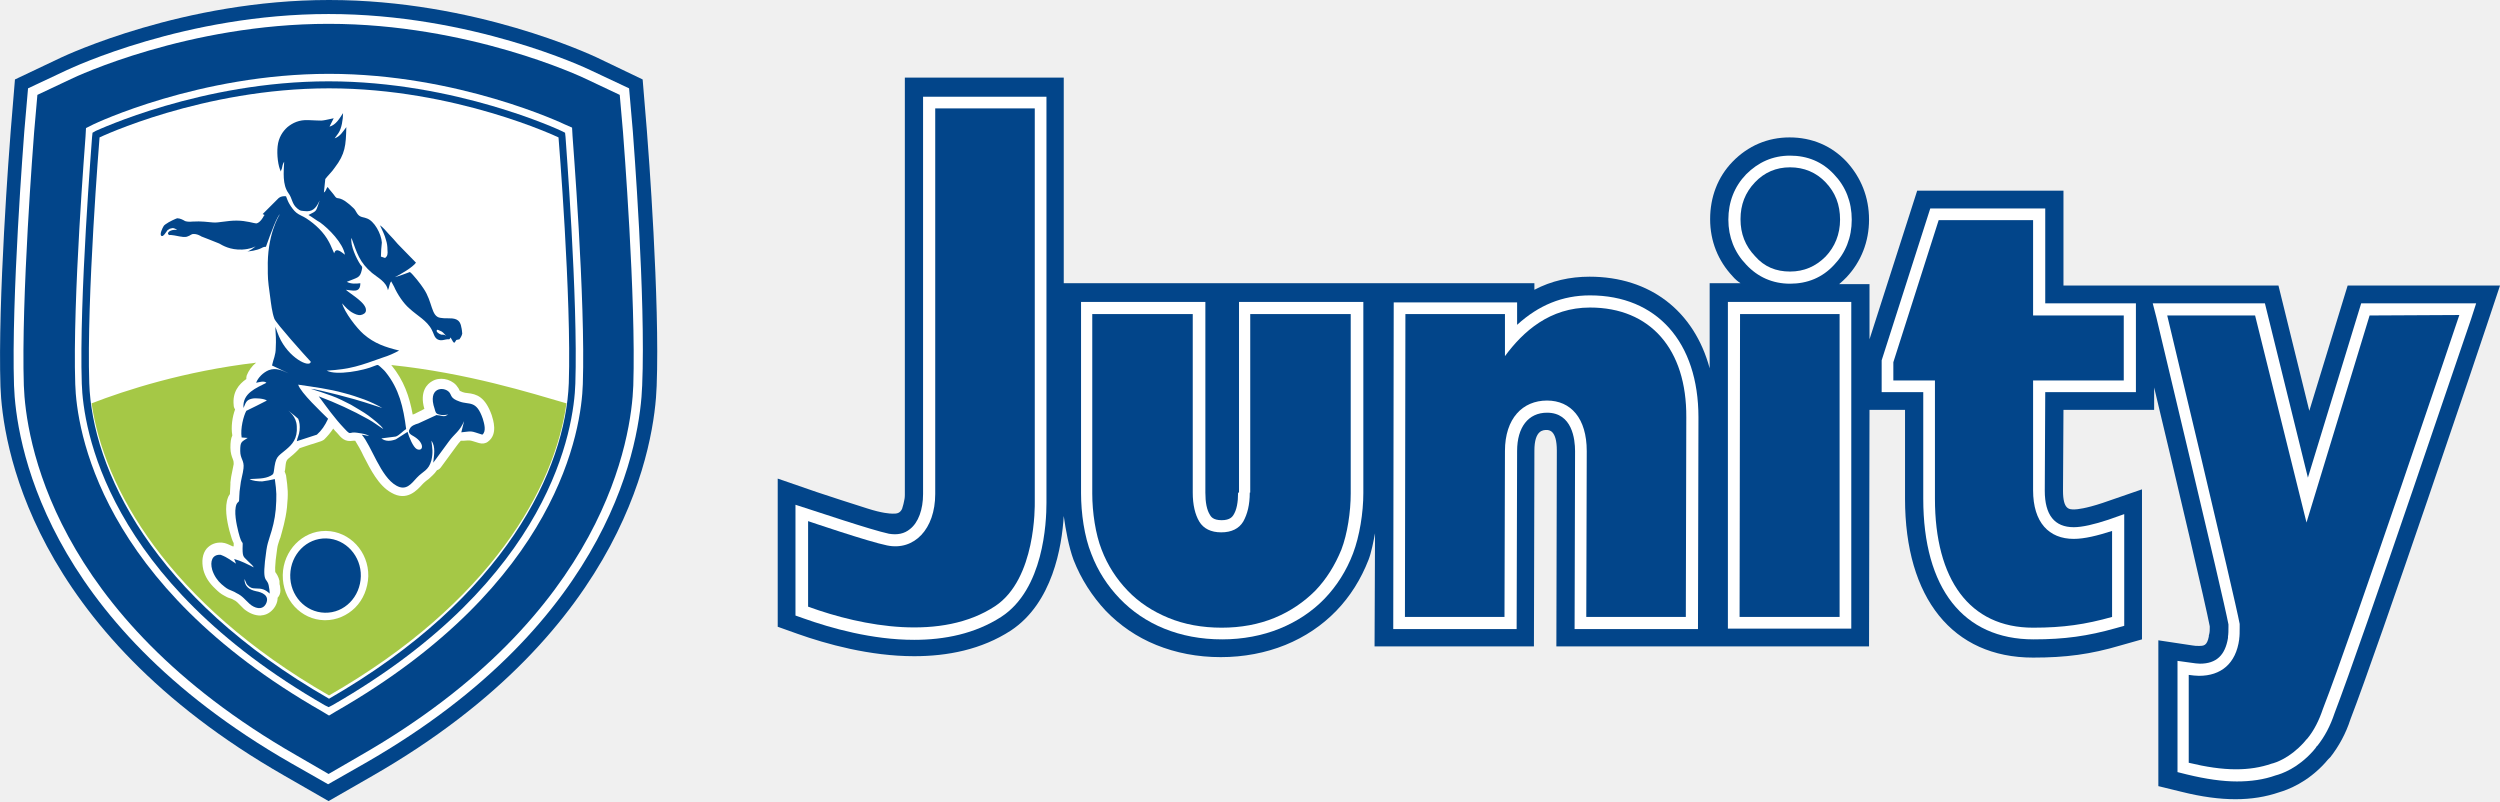
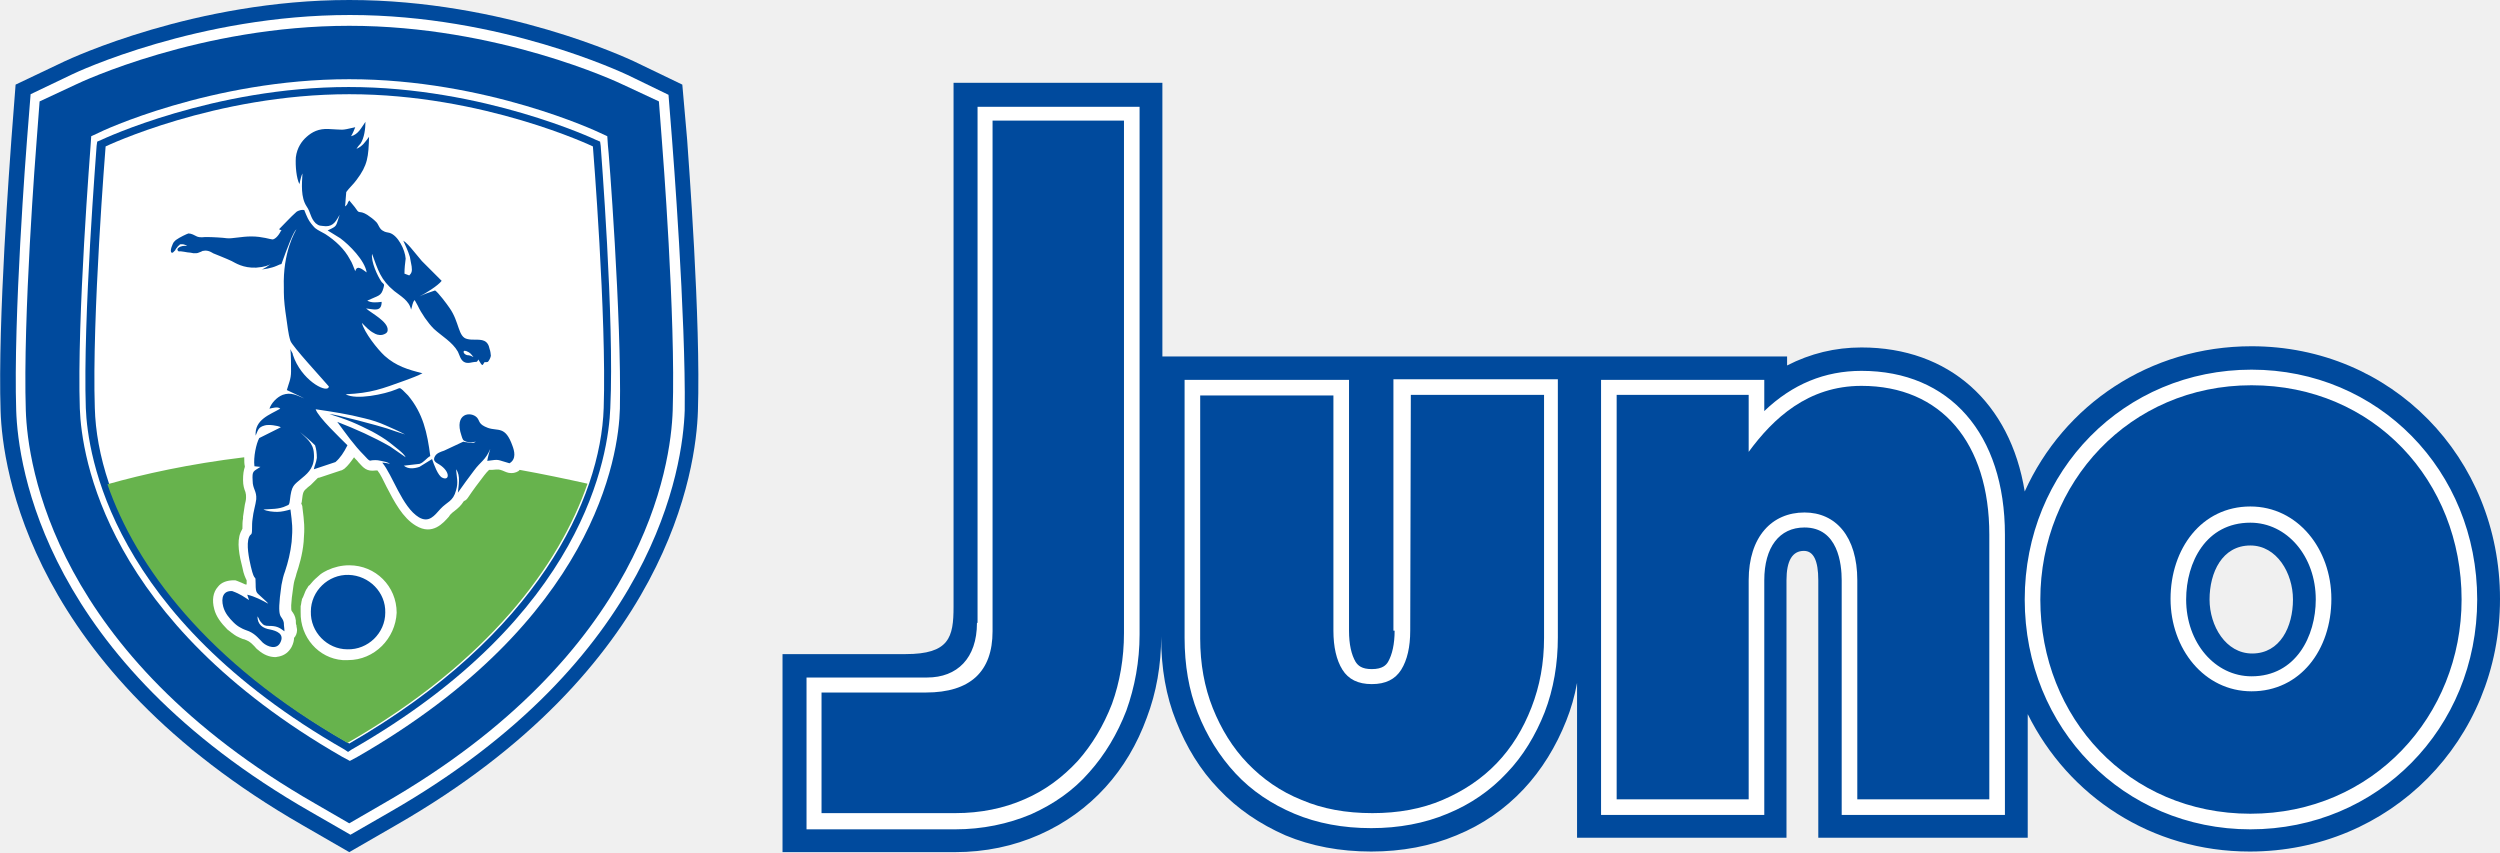
- <svg xmlns="http://www.w3.org/2000/svg" version="1.1" id="Слой_1" x="0px" y="0px" viewBox="0 0 534.9 171.4" style="enable-background:new 0 0 534.9 171.4;" xml:space="preserve">
+ <svg xmlns="http://www.w3.org/2000/svg" version="1.1" id="Слой_1" x="0px" y="0px" viewBox="0 0 416.6 142" style="enable-background:new 0 0 416.6 142;" xml:space="preserve">
  <style type="text/css">
- 	.st0{fill:#02458A;}
+ 	.st0{fill:#004A9D;}
	.st1{fill:#FFFFFF;}
- 	.st2{fill:#A5C846;}
+ 	.st2{fill:#67B34D;}
</style>
+   <path class="st0" d="M114.5,23.2l-0.8-9.1l-8.1-3.9C104.7,9.8,84,0,58.2,0C32.5,0,11.7,9.8,10.8,10.2l-8.2,3.9l-0.7,9.1  c-0.2,3-2.3,30.2-1.8,45.3c0.3,9.6,4.9,42.9,50.3,69l7.8,4.5l7.8-4.5c45.5-26.1,50-59.4,50.3-69C116.8,53.4,114.7,26.2,114.5,23.2z" />
+   <path class="st1" d="M112,23.4l-0.6-7.6l-6.8-3.3c-0.9-0.4-21.1-10-46.3-10S12.8,12,12,12.4l-6.9,3.3l-0.6,7.6  c-0.1,1.2-2.3,29.6-1.8,45.1c0.3,9.3,4.7,41.5,49.1,66.9l6.6,3.8l6.6-3.8c44.3-25.4,48.8-57.6,49.1-66.9  C114.3,53,112.1,24.6,112,23.4z" />
+   <path class="st0" d="M110.3,23.5l-0.5-6.6l-6-2.8C103,13.7,83,4.3,58.2,4.3s-44.8,9.4-45.6,9.8l-6,2.8l-0.5,6.6  C6,24.7,3.8,52.9,4.3,68.4c0.3,9.1,4.6,40.5,48.2,65.5l5.7,3.3l5.7-3.3c43.6-25,47.9-56.4,48.2-65.5  C112.6,52.9,110.4,24.7,110.3,23.5z" />
+   <path class="st1" d="M101.3,24.2l-0.1-1.5l-1.3-0.6c-0.2-0.1-18.8-8.9-41.7-8.9c-23,0-41.6,8.8-41.7,8.9l-1.3,0.6l-0.1,1.5  c0,0.3-2.3,28.8-1.8,43.9c0.3,7.9,4.2,35.3,43.7,58l1.3,0.7l1.3-0.7c39.5-22.7,43.5-50.1,43.7-58C103.6,53,101.4,24.5,101.3,24.2z" />
+   <path class="st0" d="M100.1,24.3l-0.1-0.7l-0.7-0.3c-0.2-0.1-18.7-8.8-41.2-8.8s-41,8.7-41.2,8.8l-0.7,0.3l-0.1,0.7  c0,0.3-2.3,28.7-1.8,43.7c0.3,7.7,4.1,34.6,43.1,56.9l0.6,0.4l0.6-0.4c39-22.3,42.8-49.2,43.1-56.9  C102.4,53.1,100.1,24.6,100.1,24.3z" />
+   <path class="st1" d="M58.2,123.9c-31.5-18-42-40.8-42.4-55.9c-0.5-15.1,1.8-43.6,1.8-43.6s18.2-8.7,40.6-8.7s40.6,8.7,40.6,8.7  s2.3,28.5,1.8,43.6C100.1,83.1,89.6,105.8,58.2,123.9L58.2,123.9z" />
+   <path class="st0" d="M85.4,74.3c-1.2-3.4-2.4-2.4-4.1-3c-1.6-0.6-1.3-1.1-1.8-1.7c-1-1.1-3.9-0.8-2.6,3c0.2,0.6,0.2,0.8,0.8,1  c0.7,0.2,0.9,0.1,1.6,0c-0.2,0.1-0.3,0.2-0.5,0.2c-0.3,0-0.7,0-1-0.1c-0.3,0-0.5-0.1-0.6-0.1c-1.1,0.5-2.1,1-3.2,1.5  c-0.6,0.2-1.2,0.4-1.5,0.9c-0.5,0.8,0.2,1.1,0.7,1.4c1.9,1.2,1.7,2.8,0.5,2.2c-0.7-0.3-1.4-2.2-1.7-3.1c-0.7,0.4-1.4,0.9-2.1,1.3  c-0.9,0.3-1.9,0.4-2.6-0.2c0.9-0.1,1.7-0.2,2.6-0.3c0.7-0.2,1.2-1,1.8-1.3c-0.5-3.9-1.2-7.1-3.7-10.1c-0.3-0.3-0.6-0.6-0.9-0.9  c-0.5-0.4-0.4-0.4-1.1-0.1c-1.9,0.8-6.7,1.8-8.4,0.8c4.3-0.2,6-0.9,9.9-2.3c1-0.4,2-0.7,2.9-1.2C68,61.6,66,61,64.1,59.3  c-1.2-1.1-3.4-3.9-3.8-5.5c0.6,0.6,1.2,1.3,2,1.7c0.3,0.2,0.8,0.4,1.4,0.3c0.4-0.1,0.9-0.3,0.9-0.8c0.1-1.4-2.7-2.8-3.6-3.6  c1.2,0.1,2.6,0.7,2.6-1.1c-0.8,0.1-1.7,0.2-2.4-0.2c1.9-0.9,2.3-0.7,2.7-2.1c0.2-0.7,0.1-0.6-0.3-1c-0.7-1-1.8-3.4-1.6-4.7  c1,2.7,1.4,4.3,3.7,6.2c1,0.8,2.5,1.6,2.8,3.1c0.2-0.5,0.2-1.2,0.6-1.6c0.2,0.3,0.3,0.6,0.5,0.9c0.6,1.3,1.7,2.9,2.7,3.9  c1.3,1.2,3.1,2.2,4,3.8c0.3,0.6,0.4,1.3,1,1.7c0.7,0.4,1.3,0,2.1,0c0.2-0.1,0.2-0.2,0.3-0.4c0.8,1.4,0.7,0.9,1,0.5  c0-0.1,0.3,0,0.6-0.1c0.1-0.1,0.4-0.5,0.5-1c0-0.2-0.1-0.9-0.2-1.1c-0.3-1.6-1.3-1.6-2.5-1.6c-0.4,0-0.8,0-1.2-0.1  c-1.6-0.3-1.3-2.8-3-5.2c-0.4-0.6-1.9-2.6-2.4-2.9c-0.9,0.3-1.8,0.6-2.6,1c1-0.5,3.1-1.8,3.7-2.6c-1.1-1.1-2.2-2.2-3.3-3.3  c-0.6-0.7-1-1.2-1.5-1.8c-0.4-0.5-1.1-1.3-1.6-1.6c0.4,0.9,0.8,1.7,1.1,2.7c0.1,0.5,0.2,1.1,0.3,1.6c0.1,0.8,0,1.1-0.4,1.5  c-0.3-0.1-0.5-0.2-0.8-0.3c0-0.9,0.1-1.7,0.2-2.5c-0.1-1.5-1.3-3.9-2.7-4.3c-0.4-0.1-0.7-0.1-1-0.3c-0.7-0.3-0.8-1.1-1.2-1.5  c-0.5-0.5-0.9-0.8-1.5-1.2c-1.3-0.8-1.3-0.1-1.8-0.9c-0.4-0.6-0.9-1.1-1.2-1.5c-0.1,0.1-0.1,0.2-0.2,0.3c-0.1,0.3-0.2,0.5-0.5,0.7  c0.1-0.8,0.1-1.6,0.2-2.4c0.5-0.7,1.2-1.3,1.7-2c1.9-2.5,2-3.9,2.1-7.2c-0.6,0.8-1.1,1.6-2.1,2c0.2-0.3,0.4-0.6,0.7-0.9  c0.6-0.9,0.8-2.5,0.8-3.6c-0.7,1-1.2,2.1-2.4,2.4c0.3-0.5,0.5-1,0.7-1.5c-2.6,0.6-1.8,0.4-4.4,0.3c-1.7-0.1-2.8,0.5-3.7,1.3  c-0.8,0.7-1.6,1.8-1.8,3.4c-0.1,1.5,0.1,3.5,0.6,4.5c0-0.2,0.1-0.3,0.1-0.5c0.1-0.4,0.2-0.9,0.4-1.3c-0.1,1.8-0.3,4,0.7,5.5  c0.7,1,0.6,1.9,1.5,2.8c0.6,0.5,0.8,0.4,1.7,0.5c1.3,0,1.7-0.9,2.3-1.9c-0.7,2-0.3,1.8-2,2.6c0.7,0.4,1.4,0.9,2.1,1.3  c1.5,1.1,4.1,3.7,4.4,5.7c-0.6-0.4-1.6-1.4-1.9-0.2c-0.3-0.7-0.5-1.4-0.9-2c-0.9-1.7-2.4-3.1-4.1-4.2c-0.5-0.3-1.2-0.6-1.7-1  c-0.4-0.4-0.9-1-1.2-1.6c-0.2-0.4-0.4-0.9-0.6-1.4c0,0-0.4-0.1-0.9,0.1l0,0l0,0c-0.2,0.1-0.3,0.1-0.5,0.3c-0.8,0.7-1.9,1.9-2.8,2.8  l0.4,0.2c0,0,0,0.1-0.1,0.1c-0.5,1-1.1,1.4-1.4,1.4c-0.3,0-1.7-0.5-3.5-0.5c-1.7,0-3.2,0.4-4.1,0.3c-0.7-0.1-2.4-0.2-3.4-0.2h-0.2  c-0.8,0.1-1.2,0-1.4-0.1c-0.4-0.2-0.9-0.5-1.4-0.5C31.1,39,30,39.5,29.3,40c-0.1,0.1-0.2,0.2-0.3,0.3c-0.2,0.2-0.8,1.6-0.4,1.8h0.1  h0.1c0.1-0.1,0.2-0.2,0.4-0.4c0.1-0.3,0.3-0.4,0.4-0.6c0.1-0.1,0.1-0.1,0.2-0.2c0.1,0,0.1-0.1,0.1-0.1l0,0c0.1-0.1,0.2-0.1,0.2-0.1  c0.1,0,0.2,0,0.3,0c0.2,0,0.5,0.1,0.8,0.3c-1.1-0.2-2.1,0.5-1.4,0.9c0.4-0.1,1.4,0.2,1.9,0.2c0.2,0,0.4,0.1,0.6,0.1  c0.4,0,0.6,0,0.8-0.1c0.3-0.1,0.5-0.2,0.7-0.3l0,0h0.1c0.8-0.2,1.6,0.4,1.6,0.4s2.5,1,3.1,1.3c0.6,0.3,1.9,1.2,4.1,1.1  c1.4-0.1,2.1-0.4,2.4-0.6c-0.4,0.3-1.2,0.9-1.6,0.9c0.4,0,1.7-0.2,2.6-0.6c0.4-0.2,0.7-0.3,0.8-0.3c1-2.8,2-5.4,2.5-5.8  c-0.2,0.4-2.3,3.8-2.1,9.7c0,0.3,0,0.5,0,0.8c0,1.3,0.2,2.9,0.4,4.2c0.2,1.2,0.3,2.7,0.7,3.9c0.3,0.9,5.3,6.3,6.4,7.6  c-0.1,1.2-4-0.6-5.7-4.5c-0.1-0.2-0.2-0.6-0.3-0.8c0-0.2-0.1-0.3-0.2-0.5c-0.1-0.1-0.1-0.3-0.2-0.4c0.1,1.3,0.1,2.4,0.1,3.7  s-0.4,2-0.7,3.1c1,0.5,2,0.9,2.9,1.4c-1.2-0.5-2.2-1.1-3.6-0.6c-1,0.4-1.9,1.4-2.2,2.3c0.5-0.1,1.4-0.4,1.8,0  c-1.7,1-4.3,1.8-4.1,4.5c0.4-0.9,0.4-1.4,1.5-1.7c0.6-0.2,2.2,0,2.7,0.3c-1.2,0.6-2.4,1.2-3.6,1.8c-0.5,0.9-1,3.2-0.8,4.7  c0.3,0,0.7,0.1,1,0.1c-1.2,0.8-1.4,0.6-1.3,2.3c0,1.4,0.7,1.7,0.6,3.1c-0.1,0.9-0.5,2.1-0.6,3.2C42,87,42,87.6,42,88.1  c0,1.3-0.2,0.7-0.5,1.4c-0.5,1.2,0,3.6,0.3,4.9c0.7,3,0.8,1,0.8,2.9c0,1.7,0.2,1.4,1.2,2.4c0.3,0.3,0.7,0.6,0.9,0.9  c-1.1-0.6-2.2-1.2-3.5-1.5c0.1,0.3,0.2,0.6,0.3,0.9c-0.8-0.5-1.4-1-2.8-1.5c-1.5-0.1-1.9,1.1-1.5,2.6c0.3,1.1,1,1.9,1.7,2.6  c0.4,0.4,0.8,0.7,1.2,0.9c0.5,0.3,0.9,0.4,1.4,0.6c1.1,0.5,1.6,1.2,2.3,1.9c0.8,0.7,2.3,1.2,2.9,0c0.8-1.5-0.7-2-1.7-2.2  c-1.2-0.2-2.1-0.8-2.1-2.2c0.1,0.1,0.1,0.2,0.2,0.3c0.1,0.3,0.3,0.6,0.5,0.8c0.3,0.4,0.6,0.5,1.2,0.5c1.2,0,1.7,0.2,2.6,0.9  c0-0.5-0.1-0.9-0.1-1.4c-0.3-1.6-1.3,0-0.4-6.3c0.2-1,0.3-1.5,0.6-2.3c0.5-1.5,0.9-3.1,1.1-4.9c0.2-2.4,0.1-3-0.2-5.4  c-0.7,0.2-1.5,0.4-2.2,0.4s-1.7-0.1-2.3-0.4c1.2-0.1,2.6,0,3.8-0.6c0.5-0.2,0.5-0.2,0.6-0.9c0.3-2.6,0.6-2.5,2.1-3.8  c1.1-0.9,2.1-1.9,1.9-4.1C52.2,73.8,51,73,50,72c0.8,0.7,1.7,1.4,2.5,2.2c0.2,0.6,0.3,1.3,0.3,2.1c-0.1,0.8-0.4,1.3-0.5,1.9  c1.2-0.4,2.4-0.8,3.6-1.2c0.8-0.7,1.4-1.6,2-2.8c-1.1-1.1-4.9-4.7-5.3-6c2.7,0.4,5.4,0.8,8.1,1.5c1.3,0.3,2.5,0.7,3.6,1.2  c0.9,0.4,2.3,1,3.2,1.5c-1-0.3-2.1-0.7-3-1C63.3,71,55.9,69,54.9,69c1.2,0.4,2.5,0.8,3.7,1.3s2.2,1,3.4,1.6c1.1,0.6,2.1,1.2,3,1.9  c0.7,0.6,2.3,1.7,2.6,2.4c-0.9-0.6-1.7-1.2-2.6-1.8c-2.8-1.6-5.7-2.9-8.8-4.1c1.4,1.9,2.8,3.9,4.5,5.6c0.9,1,0.9,0.9,1.3,0.8  c0.3,0,0.7-0.1,1.5,0.1c0.5,0.1,1.1,0.2,1.5,0.5c-0.4-0.1-0.9-0.2-1.3-0.2c1.7,2,3.3,7.4,6.1,9.1c1.7,1,2.6-0.3,3.6-1.4  c1.1-1.2,2.1-1.2,2.6-3.1c0.4-1.4,0.1-2.1,0-3.5c0.8,1.1,0.4,2.7,0.3,3.9c0.9-1.3,1.8-2.5,2.7-3.7c1.1-1.5,1.9-1.7,2.7-3.6  c-0.2,0.7-0.4,1.3-0.5,2c2.2-0.3,1.5-0.2,3.7,0.4C86.1,76.5,85.7,75.1,85.4,74.3z M77.3,58.5c0.1-0.1,0.2,0,0.4,0  c0.7,0.3,0.7,0.4,1.2,1c-0.3-0.1-0.3-0.2-0.8-0.3H78C77.6,59.2,77.1,58.8,77.3,58.5z" />
+   <path class="st0" d="M375.2,57.7c-17,0-31.3,9.8-37.8,24.2c-2.4-14.8-12.6-24-27.2-24c-4.4,0-8.5,1-12.4,3v-1.5h-34.9l0,0h-69.2  V13.8h-34.8v87.3c0,5.1-0.7,7.9-8,7.9h-20.5v33h28.7c5.1,0,9.8-1,14.1-2.9c4.3-1.9,8-4.6,11-7.9s5.3-7.2,6.9-11.6  c1.6-4.2,2.4-8.8,2.4-13.6v0.3c0,5,0.8,9.7,2.5,13.9c1.7,4.3,4,8.1,7.1,11.3c3.1,3.3,6.8,5.8,11.1,7.7c4.3,1.8,9.1,2.7,14.3,2.7  c5.1,0,9.9-0.9,14.2-2.7c4.4-1.8,8.1-4.4,11.2-7.7c3-3.2,5.4-7.1,7.1-11.4c0.8-2,1.4-4.1,1.8-6.3v25.8h34.9V96.7  c0-3.3,1-4.9,2.9-4.9c1.6,0,2.4,1.6,2.4,4.9v42.9h34.9V119c6.8,13.7,20.6,22.9,37,22.9c23.4,0,41.7-18.5,41.7-42.1  S398.5,57.7,375.2,57.7z M375,90.9c4.4,0,7.1,4.6,7.1,9c0,4.5-2.1,9-6.8,9c-4.4,0-7.1-4.6-7.1-9C368.2,95.4,370.3,90.9,375,90.9z" />
+   <path class="st2" d="M86.6,78.3c-0.1,0.1-0.1,0.1-0.2,0.2c-0.5,0.3-1,0.4-1.6,0.3c-0.5-0.1-0.8-0.3-1.1-0.4  c-0.6-0.2-0.6-0.2-1.7-0.1h-0.3c-0.1,0-0.1,0-0.2,0c-0.3,0.3-0.5,0.5-0.8,0.9c-1,1.3-1.9,2.5-2.7,3.7c-0.2,0.3-0.4,0.5-0.7,0.6  c-0.5,0.8-1,1.2-1.5,1.6c-0.3,0.2-0.5,0.4-0.8,0.7l-0.2,0.3c-0.9,1-2.7,3.2-5.5,1.5c-2.2-1.3-3.6-4-4.9-6.5c-0.5-1-1-2.1-1.5-2.7  c-0.1,0-0.3,0-0.3,0c-1.5,0.2-2-0.4-2.9-1.4c-0.2-0.3-0.5-0.5-0.7-0.8c-0.5,0.7-1,1.4-1.6,1.9c-0.2,0.1-0.4,0.3-0.6,0.3  c-0.6,0.2-1.2,0.4-1.8,0.6c-0.6,0.2-1.2,0.4-1.8,0.6c-0.1,0-0.2,0-0.3,0.1c-0.4,0.4-0.7,0.7-1.1,1.1l-0.5,0.4  c-0.8,0.7-0.8,0.7-1,2.3c0,0.1,0,0.2-0.1,0.4c0.1,0.2,0.2,0.4,0.2,0.7c0.3,2.4,0.4,3.2,0.2,5.7c-0.2,2.2-0.8,4.1-1.2,5.3L49.3,96  c-0.2,0.6-0.3,0.9-0.4,1.6c-0.5,3.3-0.4,4-0.3,4.2c0.3,0.4,0.6,0.8,0.7,1.6c0,0.1,0,0.2,0,0.2c0,0.2,0,0.4,0.1,0.6  c0,0.3,0.1,0.5,0.1,0.8c0,0.5-0.2,1-0.5,1.3c0,0.4-0.1,0.9-0.4,1.5c-0.5,0.9-1.2,1.4-2.1,1.6c-0.2,0-0.4,0.1-0.6,0.1  c-1,0-2-0.4-2.9-1.2c-0.3-0.2-0.4-0.4-0.6-0.6c-0.5-0.5-0.8-0.8-1.3-1c-0.3-0.1-0.4-0.2-0.6-0.2c-0.3-0.1-0.7-0.3-1.1-0.5  c-0.5-0.3-1-0.7-1.5-1.1c-1.1-1.1-1.9-2.2-2.2-3.4c-0.4-1.5-0.2-2.8,0.6-3.7c0.6-0.8,1.6-1.1,2.7-1.1c0.2,0,0.3,0,0.5,0.1  c0.5,0.2,1,0.4,1.4,0.6c0,0,0.1,0,0.2,0v-0.3c0-0.2,0-0.3,0-0.4c-0.2-0.4-0.5-1-0.7-2.1c-0.5-1.9-1-4.3-0.3-5.9  c0.1-0.2,0.2-0.4,0.3-0.6v-0.2c0-0.5,0-1,0.1-1.5v-0.3c0.1-0.7,0.2-1.4,0.3-2c0.1-0.4,0.2-0.8,0.2-1.2s0-0.5-0.1-0.9  c-0.2-0.5-0.4-1.1-0.4-2c0-1,0.1-1.6,0.3-2.2v-0.1c-0.1-0.4-0.1-0.9-0.1-1.5c-9.1,1.1-16.8,2.8-22.8,4.5c4.7,13.6,16.5,29.7,40,43.1  c23.5-13.5,35.3-29.6,40-43.2C94.3,79.8,90.5,79,86.6,78.3z M58,110c-0.3,0-0.5,0-0.8,0h-0.1c-4-0.3-7.1-3.8-7-8c0-0.1,0-0.2,0-0.3  s0-0.3,0-0.4c0-0.1,0-0.2,0-0.3c0.1-0.3,0.1-0.7,0.2-1c0-0.2,0.1-0.3,0.2-0.5c0.1-0.2,0.1-0.3,0.2-0.5c0.1-0.2,0.1-0.3,0.2-0.5  c0.1-0.2,0.2-0.4,0.3-0.5c0.1-0.2,0.2-0.4,0.4-0.5c0.2-0.2,0.4-0.5,0.6-0.7c0.1-0.1,0.2-0.2,0.3-0.3c0.3-0.3,0.6-0.5,0.9-0.8  c0.4-0.3,0.8-0.5,1.2-0.7c1.1-0.5,2.3-0.8,3.6-0.8c4.4,0,7.9,3.5,7.9,7.9C65.9,106.4,62.4,110,58,110z" />
+   <path class="st0" d="M58.1,95.8c-3.4-0.1-6.3,2.7-6.3,6.1c-0.1,3.4,2.7,6.3,6.1,6.3c3.4,0.1,6.3-2.7,6.3-6.1  C64.3,98.7,61.5,95.9,58.1,95.8z" />
+   <path class="st1" d="M232.4,105.1c0,2.2-0.4,4-1.1,5.2c-0.3,0.5-0.9,1.2-2.7,1.2c-1.7,0-2.3-0.6-2.7-1.2c-0.7-1.2-1.1-2.9-1.1-5.2  V63.3h-27.4v43c0,4.5,0.7,8.7,2.2,12.5c1.5,3.8,3.6,7.2,6.3,10.1c2.7,2.9,6,5.1,9.8,6.7s8.1,2.4,12.8,2.4c4.6,0,8.9-0.8,12.7-2.4  c3.9-1.6,7.2-3.9,9.9-6.8c2.7-2.8,4.8-6.3,6.3-10.1c1.5-3.9,2.2-8.1,2.2-12.5v-43h-27.4v41.9H232.4z M310.2,61.8  c-6.1,0-11.5,2.2-16.2,6.7v-5.2h-27.2v72.5H294V96.7c0-5.5,2.5-8.8,6.7-8.8c5.6,0,6.2,6.1,6.2,8.8v39.1h27.2V89.1  C334.1,72.3,324.9,61.8,310.2,61.8z M375.2,61.6c-21.2,0-37.8,16.8-37.8,38.3s16.5,38.3,37.6,38.3c21.2,0,37.8-16.8,37.8-38.3  S396.3,61.6,375.2,61.6z M375.2,112.7c-6.1,0-10.9-5.6-10.9-12.8c0-6.2,3.3-12.8,10.7-12.8c6.1,0,10.9,5.6,10.9,12.8  C385.9,106,382.6,112.7,375.2,112.7z M162.8,103.8c0,5.9-3.3,9.1-8.3,9.1h-20.1v25.3h24.8c4.5,0,8.8-0.9,12.6-2.5  c3.8-1.7,7.1-4,9.7-7c2.6-2.9,4.7-6.4,6.2-10.3c1.4-3.9,2.2-8.2,2.2-12.7V17.8h-27v86H162.8z" />
  <g>
-     <g>
-       <path class="st0" d="M138.4,27.9L137.5,17l-9.8-4.7C126.6,11.8,101.6,0,70.4,0C39.3,0,14.2,11.8,13.1,12.3L3.2,17L2.3,27.9    C2,31.6-0.5,64.4,0.1,82.7C0.5,94.3,6,134.6,60.9,166l9.4,5.4l9.4-5.4c54.9-31.5,60.4-71.8,60.8-83.4    C141.2,64.4,138.7,31.6,138.4,27.9z" />
-       <path class="st1" d="M135.4,28.1l-0.8-9.2l-8.3-3.9c-1-0.5-25.5-12-56-12s-54.9,11.5-56,12L6,18.9l-0.8,9.2    C5.1,29.5,2.4,63.8,3,82.5c0.4,11.2,5.7,50.1,59.3,80.8l7.9,4.5l7.9-4.5c53.6-30.7,58.9-69.6,59.3-80.8    C138.2,63.9,135.5,29.6,135.4,28.1z" />
-       <path class="st0" d="M133.3,28.3l-0.7-8l-7.2-3.4c-1-0.5-25.1-11.8-55.1-11.8S16.2,16.4,15.2,16.9L8,20.3l-0.7,8    c-0.1,1.4-2.8,35.5-2.2,54.2c0.4,10.9,5.6,48.9,58.3,79.1l6.9,4l6.9-4c52.6-30.2,57.9-68.2,58.3-79.1    C136.1,63.8,133.4,29.7,133.3,28.3z" />
-       <path class="st1" d="M122.5,29.1l-0.1-1.8l-1.6-0.7c-0.2-0.1-22.7-10.8-50.4-10.8c-27.8,0-50.2,10.7-50.4,10.8l-1.6,0.8l-0.1,1.8    c0,0.3-2.8,34.8-2.2,53c0.3,9.5,5,42.7,52.8,70l1.5,0.9l1.5-0.9c47.8-27.4,52.5-60.5,52.8-70C125.3,64,122.5,29.5,122.5,29.1z" />
-       <path class="st0" d="M121,29.3l-0.1-0.9l-0.8-0.4c-0.2-0.1-22.6-10.6-49.8-10.6S20.8,27.9,20.5,28l-0.7,0.4l-0.1,0.9    c0,0.3-2.8,34.7-2.2,52.8c0.3,9.3,5,41.8,52,68.8l0.8,0.4l0.8-0.4c47.1-27,51.7-59.5,52-68.8C123.7,64,121,29.6,121,29.3z" />
-       <path class="st1" d="M70.4,149.5c-38-21.8-50.7-49.3-51.3-67.5c-0.6-18.2,2.2-52.6,2.2-52.6s22-10.5,49.1-10.5    s49.1,10.5,49.1,10.5s2.8,34.4,2.2,52.6C121,100.2,108.3,127.7,70.4,149.5L70.4,149.5z" />
-       <path class="st2" d="M83.7,78.1l0.1,0.1c2.6,3.2,3.8,6.6,4.5,10.5c0.1,0,0.2-0.1,0.3-0.1c0.6-0.3,1.2-0.6,1.8-0.9    c0.1-0.1,0.2-0.1,0.4-0.2c-1.1-3.8,0.7-5.4,1.6-5.9c1.6-1,3.9-0.6,5.2,0.8c0.4,0.5,0.6,0.8,0.7,1.1c0,0.1,0.2,0.2,0.7,0.4    c0.3,0.1,0.7,0.2,1,0.2c2,0.2,3.8,0.8,5.2,4.7l0,0c0.3,1,1.4,4.1-0.8,5.7c-0.5,0.4-1.2,0.5-1.9,0.3c-0.6-0.2-1-0.3-1.3-0.4    c-0.7-0.2-0.7-0.2-2-0.1h-0.3c-0.1,0-0.2,0-0.3,0c-0.3,0.3-0.6,0.7-0.9,1.1c-1.1,1.5-2.2,3-3.3,4.5c-0.2,0.3-0.5,0.6-0.9,0.7    c-0.6,0.9-1.3,1.4-1.8,1.9c-0.4,0.3-0.7,0.5-1,0.8l-0.3,0.3c-1.1,1.2-3.3,3.8-6.7,1.8c-2.7-1.5-4.4-4.9-5.9-7.8    c-0.6-1.3-1.3-2.5-1.8-3.3c-0.2,0-0.3,0-0.4,0c-1.8,0.3-2.5-0.5-3.5-1.7c-0.3-0.3-0.6-0.6-0.8-0.9c-0.6,0.9-1.2,1.6-1.9,2.3    c-0.2,0.2-0.5,0.3-0.7,0.4c-0.7,0.2-1.4,0.5-2.2,0.7c-0.7,0.2-1.4,0.5-2.1,0.7c-0.1,0-0.2,0.1-0.3,0.1c-0.4,0.5-0.9,0.9-1.3,1.3    l-0.6,0.5c-1,0.8-1,0.8-1.2,2.8c0,0.2-0.1,0.3-0.1,0.4c0.1,0.2,0.2,0.5,0.3,0.8c0.4,2.9,0.5,3.8,0.2,6.9c-0.3,2.7-1,4.9-1.4,6.4    l-0.2,0.5c-0.2,0.7-0.4,1.1-0.5,1.9c-0.6,4-0.4,4.9-0.4,5c0.3,0.4,0.7,1,0.9,1.9c0,0.1,0,0.2,0,0.3c0,0.2,0,0.5,0.1,0.7    c0,0.3,0.1,0.7,0.1,1c0,0.6-0.2,1.2-0.6,1.6c0,0.5-0.1,1.1-0.5,1.8c-0.6,1-1.5,1.7-2.5,1.9c-0.2,0-0.5,0.1-0.7,0.1    c-1.2,0-2.4-0.5-3.5-1.4c-0.3-0.3-0.5-0.5-0.7-0.7c-0.6-0.6-0.9-1-1.6-1.3c-0.3-0.2-0.5-0.2-0.7-0.3c-0.4-0.1-0.8-0.3-1.3-0.6    c-0.6-0.3-1.2-0.8-1.8-1.4c-1.4-1.3-2.2-2.6-2.6-4.1c-0.4-1.8-0.2-3.4,0.7-4.5c0.8-0.9,1.9-1.4,3.3-1.3c0.2,0,0.4,0.1,0.6,0.1    c0.7,0.2,1.2,0.5,1.7,0.7c0.1,0,0.1,0,0.2,0c0-0.1,0-0.1,0-0.2c0-0.2,0-0.3,0-0.5c-0.3-0.5-0.5-1.2-0.9-2.6    c-0.6-2.3-1.1-5.2-0.3-7.2c0.1-0.3,0.3-0.5,0.4-0.7c0-0.1,0-0.1,0-0.2c0-0.6,0.1-1.2,0.1-1.9v-0.4c0.1-0.8,0.2-1.6,0.4-2.4    c0.1-0.5,0.2-1,0.3-1.5c0-0.4,0-0.6-0.2-1.1s-0.5-1.3-0.5-2.4c0-1.2,0.1-2,0.4-2.6c0,0,0,0,0-0.1c-0.3-1.7,0-3.9,0.6-5.5    C50.1,87.3,50,87,50,86.7c-0.3-2.8,1.1-4.5,2.7-5.6c0-0.3,0-0.5,0.1-0.8c0.4-1,1.1-2,2-2.7c-15.3,1.8-28,5.9-35.2,8.7    c2.6,18,16.2,42.6,50.8,62.5c34.7-19.9,48.3-44.5,50.8-62.5C113.6,84.1,100,79.8,83.7,78.1z M76,130c-1.7,1.7-4,2.7-6.4,2.7    c-0.1,0-0.1,0-0.2,0c-5-0.1-9-4.4-8.9-9.7c0.1-5.2,4.2-9.4,9.1-9.4c0.1,0,0.1,0,0.2,0c5,0.1,9.1,4.4,9,9.7    C78.7,125.9,77.7,128.3,76,130z" />
-       <path class="st0" d="M69.8,115.2c-4.2-0.1-7.6,3.4-7.7,7.8c-0.1,4.4,3.2,8,7.4,8.1c4.2,0.1,7.6-3.4,7.7-7.8    C77.3,119,74,115.3,69.8,115.2z" />
-       <path class="st0" d="M103.3,89.6c-1.4-4.1-2.9-2.9-5-3.7c-2-0.7-1.6-1.3-2.2-2c-1.2-1.3-4.7-1-3.1,3.6c0.2,0.7,0.2,1,1,1.2    c0.8,0.2,1.1,0.1,1.9,0c-0.2,0.1-0.4,0.2-0.6,0.3c-0.4,0.1-0.8,0-1.2-0.1c-0.3,0-0.6-0.1-0.7-0.1c-1.3,0.6-2.6,1.2-3.9,1.8    c-0.7,0.2-1.5,0.5-1.8,1.1c-0.6,0.9,0.2,1.3,0.9,1.7c2.3,1.4,2,3.3,0.6,2.7c-0.8-0.4-1.7-2.6-2-3.7c-0.8,0.5-1.7,1.1-2.5,1.6    c-1.1,0.4-2.2,0.5-3.1-0.2c1-0.1,2.1-0.3,3.1-0.4c0.8-0.3,1.5-1.2,2.2-1.6c-0.6-4.7-1.5-8.6-4.4-12.2c-0.3-0.4-0.7-0.7-1.1-1.1    c-0.6-0.5-0.5-0.5-1.3-0.2c-2.3,1-8.1,2.1-10.2,1c5.2-0.3,7.2-1.1,12-2.8c1.3-0.4,2.4-0.9,3.5-1.5c-2.9-0.7-5.3-1.5-7.6-3.5    c-1.5-1.3-4.1-4.7-4.6-6.6c0.7,0.8,1.4,1.6,2.4,2.1c0.4,0.2,1,0.5,1.6,0.4c0.5-0.1,1.1-0.4,1.1-1c0.1-1.6-3.2-3.4-4.3-4.4    c1.4,0.1,3.1,0.8,3.1-1.4c-0.9,0.1-2,0.2-2.9-0.3c2.4-1,2.8-0.8,3.2-2.5c0.2-0.8,0.1-0.7-0.3-1.2c-0.8-1.2-2.2-4.1-1.9-5.7    c1.2,3.3,1.7,5.2,4.4,7.5c1.2,1,3.1,1.9,3.4,3.7c0.3-0.6,0.3-1.4,0.7-1.9c0.2,0.4,0.4,0.7,0.6,1.1c0.7,1.6,2,3.6,3.3,4.7    c1.6,1.5,3.8,2.6,4.8,4.6c0.4,0.7,0.5,1.6,1.2,2c0.9,0.5,1.6-0.1,2.5,0c0.2-0.1,0.2-0.3,0.3-0.4c0.9,1.7,0.8,1.1,1.2,0.6    c0-0.1,0.3-0.1,0.7-0.2c0.1-0.1,0.5-0.7,0.6-1.2c0-0.2-0.1-1.1-0.2-1.4c-0.3-1.9-1.6-1.9-3-1.9c-0.5,0-1,0-1.5-0.1    c-2-0.3-1.6-3.4-3.6-6.3c-0.5-0.8-2.3-3.1-2.9-3.5c-1.1,0.4-2.1,0.8-3.2,1.1c1.2-0.6,3.8-2.1,4.5-3.1c-1.3-1.3-2.6-2.7-3.9-4    c-0.7-0.8-1.2-1.4-1.9-2.1c-0.5-0.6-1.4-1.6-1.9-1.9c0.5,1.1,1,2,1.3,3.2c0.2,0.6,0.3,1.3,0.3,2c0.1,1,0,1.4-0.5,1.8    c-0.3-0.1-0.6-0.2-0.9-0.3c0-1,0.1-2,0.2-3c-0.1-1.8-1.6-4.7-3.3-5.2c-0.5-0.2-0.9-0.2-1.3-0.4c-0.8-0.4-0.9-1.3-1.5-1.8    c-0.6-0.6-1.1-1-1.8-1.5c-1.6-1-1.6-0.2-2.2-1.1c-0.5-0.7-1.1-1.3-1.5-1.9c-0.1,0.1-0.1,0.2-0.2,0.3c-0.2,0.4-0.2,0.6-0.6,0.9    c0.1-1,0.2-1.9,0.3-2.9c0.6-0.8,1.4-1.5,2-2.4c2.3-3,2.4-4.8,2.5-8.7c-0.7,0.9-1.3,2-2.5,2.4c0.3-0.4,0.5-0.7,0.8-1.1    c0.7-1,1-3,1-4.3c-0.8,1.2-1.5,2.5-2.9,2.9c0.3-0.6,0.6-1.2,0.9-1.8c-3.2,0.7-2.1,0.5-5.4,0.4c-2-0.1-3.4,0.6-4.5,1.5    c-1,0.9-1.9,2.2-2.1,4.1c-0.2,1.8,0.1,4.3,0.7,5.4c0-0.2,0.1-0.4,0.2-0.6c0.1-0.5,0.2-1.1,0.5-1.5c-0.1,2.2-0.4,4.9,0.9,6.7    c0.9,1.2,0.7,2.3,1.9,3.3c0.7,0.6,0.9,0.5,2.1,0.6c1.5,0,2.1-1.1,2.7-2.3C67.5,45.3,68,45,66,46c0.9,0.5,1.6,1.1,2.5,1.6    c1.8,1.3,4.9,4.4,5.3,6.9c-0.7-0.5-1.9-1.7-2.3-0.3c-0.4-0.8-0.7-1.7-1.1-2.4c-1.1-2.1-2.9-3.8-4.9-5.1c-0.6-0.4-1.5-0.7-2.1-1.2    c-0.5-0.4-1.1-1.2-1.5-1.9c-0.3-0.5-0.5-1.1-0.7-1.6c0,0-0.5-0.1-1.1,0.1l0,0l0,0c-0.2,0.1-0.4,0.2-0.5,0.3    c-0.9,0.9-2.3,2.3-3.4,3.4l0.4,0.2c0,0,0,0.1-0.1,0.1c-0.6,1.2-1.3,1.7-1.7,1.7c-0.4,0-2.1-0.6-4.2-0.6s-3.8,0.5-5,0.4    c-0.9-0.1-2.9-0.3-4.1-0.2h-0.2c-0.9,0.1-1.4,0-1.7-0.1c-0.5-0.3-1.1-0.6-1.7-0.6c-0.3,0.1-1.7,0.7-2.5,1.3    c-0.1,0.1-0.3,0.2-0.4,0.4c-0.2,0.3-1,1.9-0.4,2.1h0.1h0.1c0.1-0.1,0.3-0.2,0.5-0.5s0.4-0.5,0.5-0.7c0.1-0.1,0.2-0.2,0.3-0.2    c0.1,0,0.1-0.1,0.1-0.1l0,0c0.2-0.1,0.3-0.1,0.3-0.1c0.1,0,0.3-0.1,0.4-0.1c0.3,0,0.6,0.1,1,0.4c-1.3-0.2-2.5,0.6-1.7,1.1    c0.5-0.1,1.7,0.2,2.3,0.3c0.3,0,0.5,0.1,0.7,0.1c0.4,0,0.7,0,0.9-0.1c0.3-0.1,0.5-0.2,0.8-0.4l0,0c0,0,0.1,0,0.2-0.1    c1-0.2,2,0.5,2,0.5s3.1,1.2,3.8,1.5c0.7,0.4,2.3,1.4,4.9,1.3c1.7-0.1,2.5-0.5,2.9-0.7c-0.5,0.4-1.4,1.1-1.9,1.1    c0.5,0,2.1-0.2,3.1-0.7c0.5-0.3,0.8-0.3,1-0.3c1.2-3.4,2.4-6.5,3-7c-0.3,0.5-2.8,4.6-2.6,11.7c0,0.3,0,0.6,0,1    c0,1.6,0.3,3.5,0.5,5s0.4,3.3,0.9,4.7c0.4,1,6.4,7.7,7.8,9.2c-0.2,1.4-4.8-0.8-6.8-5.4c-0.1-0.3-0.3-0.7-0.4-1    c-0.1-0.2-0.1-0.4-0.2-0.6c-0.1-0.1-0.1-0.3-0.2-0.5c0.1,1.5,0.2,2.9,0.1,4.5c0,1.6-0.5,2.4-0.8,3.8c1.2,0.6,2.4,1.1,3.6,1.7    c-1.4-0.6-2.7-1.3-4.3-0.7c-1.2,0.5-2.3,1.6-2.7,2.7c0.6-0.1,1.7-0.5,2.2,0c-2.1,1.1-5.2,2.2-4.9,5.4c0.5-1.1,0.5-1.7,1.8-2    c0.8-0.2,2.7,0,3.2,0.4c-1.4,0.7-2.9,1.5-4.4,2.2c-0.6,1.1-1.3,3.8-1,5.7c0.4,0,0.9,0.1,1.3,0.1c-1.4,0.9-1.6,0.8-1.6,2.8    c0,1.7,0.9,2,0.7,3.7c-0.1,1.1-0.6,2.6-0.7,3.9c-0.1,0.7-0.2,1.4-0.2,2.1c0,1.6-0.2,0.9-0.6,1.7c-0.6,1.5,0,4.3,0.4,5.9    c0.9,3.6,1,1.2,0.9,3.6c0,2,0.3,1.7,1.4,2.9c0.3,0.3,0.8,0.7,1,1.1c-1.4-0.7-2.7-1.4-4.2-1.8c0.1,0.3,0.3,0.7,0.4,1    c-1-0.6-1.7-1.3-3.3-1.9c-1.8-0.1-2.3,1.4-1.8,3.2c0.4,1.3,1.2,2.4,2,3.1c0.5,0.4,0.9,0.8,1.5,1.1s1.1,0.4,1.7,0.8    c1.3,0.6,1.9,1.5,2.8,2.3c1,0.9,2.7,1.5,3.5,0c0.9-1.8-0.9-2.5-2.1-2.7c-1.4-0.3-2.5-1-2.5-2.6c0.1,0.1,0.1,0.2,0.2,0.4    c0.1,0.3,0.3,0.8,0.6,1c0.4,0.4,0.8,0.6,1.5,0.6c1.5,0,2.1,0.2,3.1,1.1c0-0.6-0.1-1.1-0.2-1.7c-0.4-2-1.6,0-0.5-7.6    c0.2-1.3,0.4-1.8,0.7-2.8c0.6-1.8,1.1-3.7,1.3-5.9c0.2-2.9,0.2-3.7-0.2-6.5c-0.9,0.2-1.8,0.4-2.7,0.5c-0.9,0-2.1-0.1-2.7-0.5    c1.5-0.1,3.2,0,4.5-0.7c0.5-0.3,0.6-0.3,0.7-1c0.4-3.2,0.7-3,2.6-4.6c1.3-1.1,2.5-2.3,2.3-5c-0.1-2.1-1.5-3.1-2.8-4.2    c1,0.9,2.1,1.7,3.1,2.6c0.3,0.7,0.4,1.5,0.3,2.5s-0.5,1.6-0.6,2.3c1.4-0.5,2.9-0.9,4.3-1.4c1-0.9,1.7-1.9,2.4-3.4    c-1.3-1.3-5.9-5.6-6.4-7.3c3.3,0.5,6.6,0.9,9.8,1.8c1.6,0.4,3,0.9,4.4,1.4c1.1,0.4,2.8,1.2,3.8,1.8c-1.2-0.4-2.5-0.8-3.7-1.2    c-1.4-0.5-10.3-2.9-11.6-2.9c1.4,0.4,3.1,1,4.5,1.5s2.7,1.2,4.1,1.9c1.3,0.8,2.6,1.5,3.7,2.3c0.9,0.7,2.8,2.1,3.2,2.9    c-1.1-0.7-2.1-1.5-3.2-2.1c-3.4-1.9-6.9-3.5-10.6-4.9c1.7,2.3,3.4,4.7,5.4,6.8c1.1,1.2,1.1,1.1,1.6,1c0.3-0.1,0.8-0.1,1.9,0.1    c0.6,0.1,1.3,0.2,1.9,0.6c-0.5-0.1-1.1-0.2-1.6-0.3c2.1,2.4,4,9,7.4,10.9c2.1,1.2,3.2-0.4,4.4-1.7c1.3-1.4,2.5-1.5,3.1-3.7    c0.4-1.7,0.2-2.6,0-4.2c1,1.3,0.5,3.3,0.4,4.7c1.1-1.5,2.2-3,3.3-4.5c1.3-1.8,2.3-2.1,3.3-4.4c-0.2,0.8-0.4,1.6-0.6,2.4    c2.6-0.3,1.9-0.3,4.5,0.5C104.1,92.3,103.6,90.6,103.3,89.6z M93.5,70.6c0.1-0.1,0.3,0,0.5,0.1c0.8,0.3,0.8,0.5,1.5,1.2    c-0.3-0.2-0.3-0.3-1-0.3h-0.1C93.8,71.4,93.2,70.9,93.5,70.6z" />
-     </g>
-     <g>
-       <path class="st0" d="M502.3,61.1l-8.2,26.8l-6.6-26.8h-26.6h-5.2h-14.2V40.8h-31.3L400,72.6V60.8h-6.5c0.6-0.5,1.1-1,1.6-1.5    c3.1-3.3,4.8-7.6,4.8-12.3c0-4.8-1.7-9-4.8-12.4c-3.2-3.4-7.4-5.2-12.2-5.2c-4.7,0-8.9,1.8-12.2,5.2c-3.2,3.3-4.8,7.6-4.8,12.3    c0,4.7,1.7,8.9,4.8,12.2c0.5,0.6,1.1,1.1,1.7,1.5h-6.6v18.2c-3.3-12.2-12.7-19.6-25.7-19.6c-4.2,0-8.2,0.9-11.8,2.8v-1.4h-34.1    l0,0h-66.6v-44h-34v88.9c0,0.1,0,0.3,0,0.4c0,0.6-0.1,1.1-0.2,1.5c-0.1,0.6-0.3,1.1-0.4,1.5c-0.5,1-1.2,1-2,1    c-0.6,0-2.3-0.1-5.4-1.1l0,0c-3.5-1.1-7.8-2.5-10.8-3.5l-8.4-2.9v31.7l4.2,1.5c6.2,2.2,15.5,4.8,25,4.8c7.1,0,14.4-1.4,20.7-5.5    c8.9-5.9,10.9-17.9,11.3-24.5c0.4,2.9,1.1,6.7,2.1,9.4c1.6,4.1,4,7.8,6.9,10.9c3,3.1,6.6,5.6,10.8,7.3c4.2,1.7,8.8,2.6,13.8,2.6    c4.9,0,9.6-0.9,13.8-2.6c4.2-1.7,7.9-4.2,10.9-7.3c3-3.1,5.3-6.8,6.9-10.9c0.6-1.5,1.1-4.1,1.4-5.7l-0.1,24.2h34.1l0.1-41.9    c0-4.4,1.9-4.4,2.6-4.4c0.5,0,2.2,0,2.2,4.4l-0.1,41.9h32.8h1.3h32.8l0.1-50.6h7.6v19c0,21.3,10.2,34,27.4,34    c7,0,12.3-0.7,18.7-2.6l4.6-1.3v-32.1l-8.4,2.9c-3.6,1.2-5.5,1.4-6.1,1.4c-1.1,0-2.4,0-2.4-4l0.1-17.3h19.4v-4.8    c5.2,21.7,11,46.4,11.9,51.1v0.2c0,0.5,0,1-0.1,1.4l-0.1,0.4v0.2c-0.4,2-1.1,2-2.2,2c-0.4,0-0.8,0-1.3-0.1l-7.3-1.1v31.2l4.9,1.2    c4.4,1.1,8.2,1.6,11.6,1.6c3.4,0,6.5-0.5,9.4-1.5c1.7-0.5,5.9-2,9.8-6.3c0.2-0.2,0.4-0.5,0.6-0.7l0.3-0.3c0.1-0.1,0.1-0.1,0.2-0.2    c1.8-2.3,3.3-5,4.3-8.1c6.1-15.8,28.3-81.6,29.2-84.4l2.8-8.4L502.3,61.1L502.3,61.1z" />
-       <g>
-         <path class="st1" d="M223.9,20.7h-26.4v85c0,3.3-1,6.1-2.8,7.5c-1.2,1-2.7,1.3-4.5,1c-3.8-0.8-16.5-5.1-16.6-5.1l-3.4-1.1v23.7     l1.7,0.6c5.9,2.1,14.7,4.6,23.7,4.6c6.5,0,13-1.3,18.6-4.9c9.1-5.9,9.7-20.2,9.7-24.4V20.7z" />
-         <path class="st1" d="M383,60.7c3.7,0,6.9-1.3,9.4-4c2.5-2.6,3.8-5.9,3.8-9.7c0-3.8-1.3-7.1-3.8-9.7c-2.5-2.7-5.7-4-9.4-4     c-3.7,0-6.8,1.4-9.4,4c-2.5,2.6-3.8,5.9-3.8,9.7c0,3.7,1.3,7,3.8,9.6C376.1,59.3,379.3,60.7,383,60.7z" />
-         <rect x="369.7" y="64.6" class="st1" width="26.4" height="69.9" />
-         <path class="st1" d="M264.9,105.4c0,2.1-0.3,3.7-1,4.8c-0.2,0.3-0.7,1.1-2.5,1.1c-1.9,0-2.3-0.8-2.5-1.1c-0.7-1.1-1-2.7-1-4.8     V64.6h-26.6v40.9c0,4.3,0.7,9.3,2.2,13c1.4,3.7,3.5,6.9,6.1,9.6c2.6,2.7,5.8,4.9,9.5,6.4s7.8,2.3,12.4,2.3     c4.4,0,8.6-0.8,12.3-2.3c3.7-1.5,7-3.7,9.6-6.4c2.6-2.7,4.7-6,6.1-9.7s2.2-8.7,2.2-12.9V64.6h-26.6v40.8H264.9z" />
-         <path class="st1" d="M340.2,63.2c-5.9,0-11,2.1-15.6,6.3v-4.8h-26.4l-0.1,69.9h26.4l0.1-38.1c0-5.1,2.4-8.2,6.4-8.2     c5.4,0,6,5.7,6,8.2l-0.1,38.1h26.4l0.1-45.3C363.4,73.2,354.5,63.2,340.2,63.2z" />
-         <path class="st1" d="M437.6,44.6H413l-10.4,32.5v6.8h8.9v22.8c0,19.2,8.6,30.1,23.6,30.1c6.6,0,11.6-0.7,17.6-2.4l1.8-0.5V110     l-3.4,1.2c-3,1-5.6,1.6-7.4,1.6c-4.1,0-6.2-2.6-6.2-7.8l0.1-21.1H457v-19h-19.4V44.6z" />
-         <path class="st1" d="M505.2,64.9l-11.4,37.3l-9.2-37.3h-24l0.8,3.1c0.1,0.6,14.2,59.2,15.4,65.6v0.6c0,0.7,0,1.4-0.1,2v0.3     c-0.6,3.7-2.5,5.5-6,5.5c-0.5,0-1.2-0.1-1.9-0.2l-2.9-0.4v23.8l2,0.5c4.1,1,7.7,1.5,10.7,1.5s5.8-0.4,8.3-1.3     c1.2-0.3,4.7-1.5,8-5.2c0.2-0.2,0.3-0.4,0.5-0.6l0.2-0.3c0.1-0.1,0.1-0.2,0.2-0.2c1.6-2,2.8-4.3,3.7-7     c6-15.6,28.9-83.6,29.2-84.3l1.1-3.4L505.2,64.9L505.2,64.9z" />
-       </g>
-       <g>
-         <path class="st0" d="M221.4,23.2h-21.3v82.5c0,7.5-4.5,12.2-10.3,11c-4-0.8-16.9-5.2-16.9-5.2v18.3c11.8,4.3,28.6,7.4,40-0.1     c8.8-5.8,8.5-21.6,8.5-22.3V23.2z" />
-         <path class="st0" d="M383,58.1c3,0,5.5-1.1,7.6-3.2c2-2.1,3.1-4.8,3.1-7.9c0-3.2-1-5.8-3.1-8c-2-2.1-4.6-3.2-7.6-3.2     s-5.5,1.1-7.5,3.2c-2.1,2.2-3.1,4.8-3.1,7.9s1,5.7,3.1,7.9C377.5,57.1,380,58.1,383,58.1z" />
-         <polygon class="st0" points="372.2,132 393.6,132 393.6,67.2 372.3,67.2    " />
-         <path class="st0" d="M267.4,105.4c0,2.6-0.5,4.6-1.4,6.2c-0.9,1.5-2.5,2.3-4.7,2.3s-3.8-0.8-4.7-2.3c-0.9-1.5-1.4-3.6-1.4-6.2     V67.2h-21.5v38.4c0,4,0.7,8.7,2,12c1.3,3.4,3.2,6.3,5.6,8.8c2.4,2.5,5.3,4.4,8.7,5.8c3.4,1.4,7.2,2.1,11.4,2.1     c4.1,0,7.9-0.7,11.3-2.1c3.4-1.4,6.3-3.4,8.7-5.8c2.4-2.5,4.2-5.4,5.6-8.8c1.3-3.4,2-8.1,2-12V67.2h-21.5v38.2H267.4z" />
-         <path class="st0" d="M340.2,65.8c-8.6,0-14.3,5.1-18.2,10.4v-9h-21.3l-0.1,64.8h21.3l0.1-35.5c0-7,3.8-10.8,9-10.8     c5.1,0,8.5,3.8,8.5,10.8l-0.1,35.5h21.3l0.1-42.7C360.9,74.7,353.1,65.8,340.2,65.8z" />
-         <path class="st0" d="M435.1,47.1h-20.3l-9.7,30.4v3.9h8.9v25.3c0,17.3,7.4,27.6,21,27.6c6.5,0,11.2-0.7,16.9-2.3v-18.4     c-3.1,1-5.9,1.7-8.2,1.7c-5.3,0-8.7-3.5-8.7-10.4v-8.3v-2.2v-13h19.4V67.5H435V47.1H435.1z" />
-         <path class="st0" d="M507,67.5l-13.5,44.3l-11-44.3h-18.8c0,0,14.5,60.5,15.5,66v0.8c0,0.9,0,1.7-0.1,2.4v0.1     c-0.7,5.2-3.9,7.8-8.6,7.8c-0.7,0-1.4-0.1-2.2-0.2v18.8c3.7,0.9,7.1,1.4,10.1,1.4c2.8,0,5.3-0.4,7.6-1.2c0.9-0.2,3.9-1.2,6.9-4.5     c0.2-0.2,0.4-0.5,0.6-0.7c0.1-0.1,0.1-0.1,0.2-0.2c1.4-1.7,2.5-3.9,3.3-6.3c6.1-15.6,29.2-84.3,29.2-84.3L507,67.5L507,67.5z" />
-       </g>
-     </g>
+     <path class="st0" d="M235,105.1c0,2.7-0.5,4.9-1.5,6.5s-2.6,2.4-4.9,2.4s-3.9-0.8-4.9-2.4c-1-1.6-1.5-3.8-1.5-6.5V65.9H200v40.5   c0,4.2,0.7,8.1,2.1,11.6c1.4,3.5,3.3,6.6,5.8,9.2s5.5,4.7,9,6.1c3.5,1.5,7.4,2.2,11.8,2.2c4.3,0,8.2-0.7,11.7-2.2s6.5-3.5,9-6.1   s4.4-5.7,5.8-9.3c1.4-3.6,2.1-7.4,2.1-11.6V65.8h-22.2L235,105.1L235,105.1z" />
+     <path class="st0" d="M310.2,64.3c-8.9,0-14.7,5.4-18.8,11v-9.5h-22v67.4h22V96.7c0-7.3,3.9-11.3,9.3-11.3c5.2,0,8.8,4,8.8,11.3   v36.5h22V89.1C331.5,73.8,323.5,64.3,310.2,64.3z" />
+     <path class="st0" d="M375.2,64.2c-20.4,0-35.2,16.3-35.2,35.7c0,19.7,14.7,35.7,35,35.7c20.4,0,35.2-16.3,35.2-35.7   C410.2,80.2,395.6,64.2,375.2,64.2z M375.2,115.2c-7.9,0-13.5-7.1-13.5-15.4c0-8.4,5.2-15.4,13.3-15.4c7.9,0,13.5,7.1,13.5,15.4   C388.5,108.3,383.3,115.2,375.2,115.2z" />
+     <path class="st0" d="M165.4,105.2c0,6.7-3.7,10.2-11.1,10.2h-17.4v20.1h22.3c4.2,0,8.1-0.8,11.5-2.3c3.5-1.5,6.4-3.7,8.9-6.4   c2.4-2.7,4.3-5.9,5.7-9.5c1.3-3.6,2-7.6,2-11.8V20.1h-21.9L165.4,105.2L165.4,105.2z" />
  </g>
</svg>
